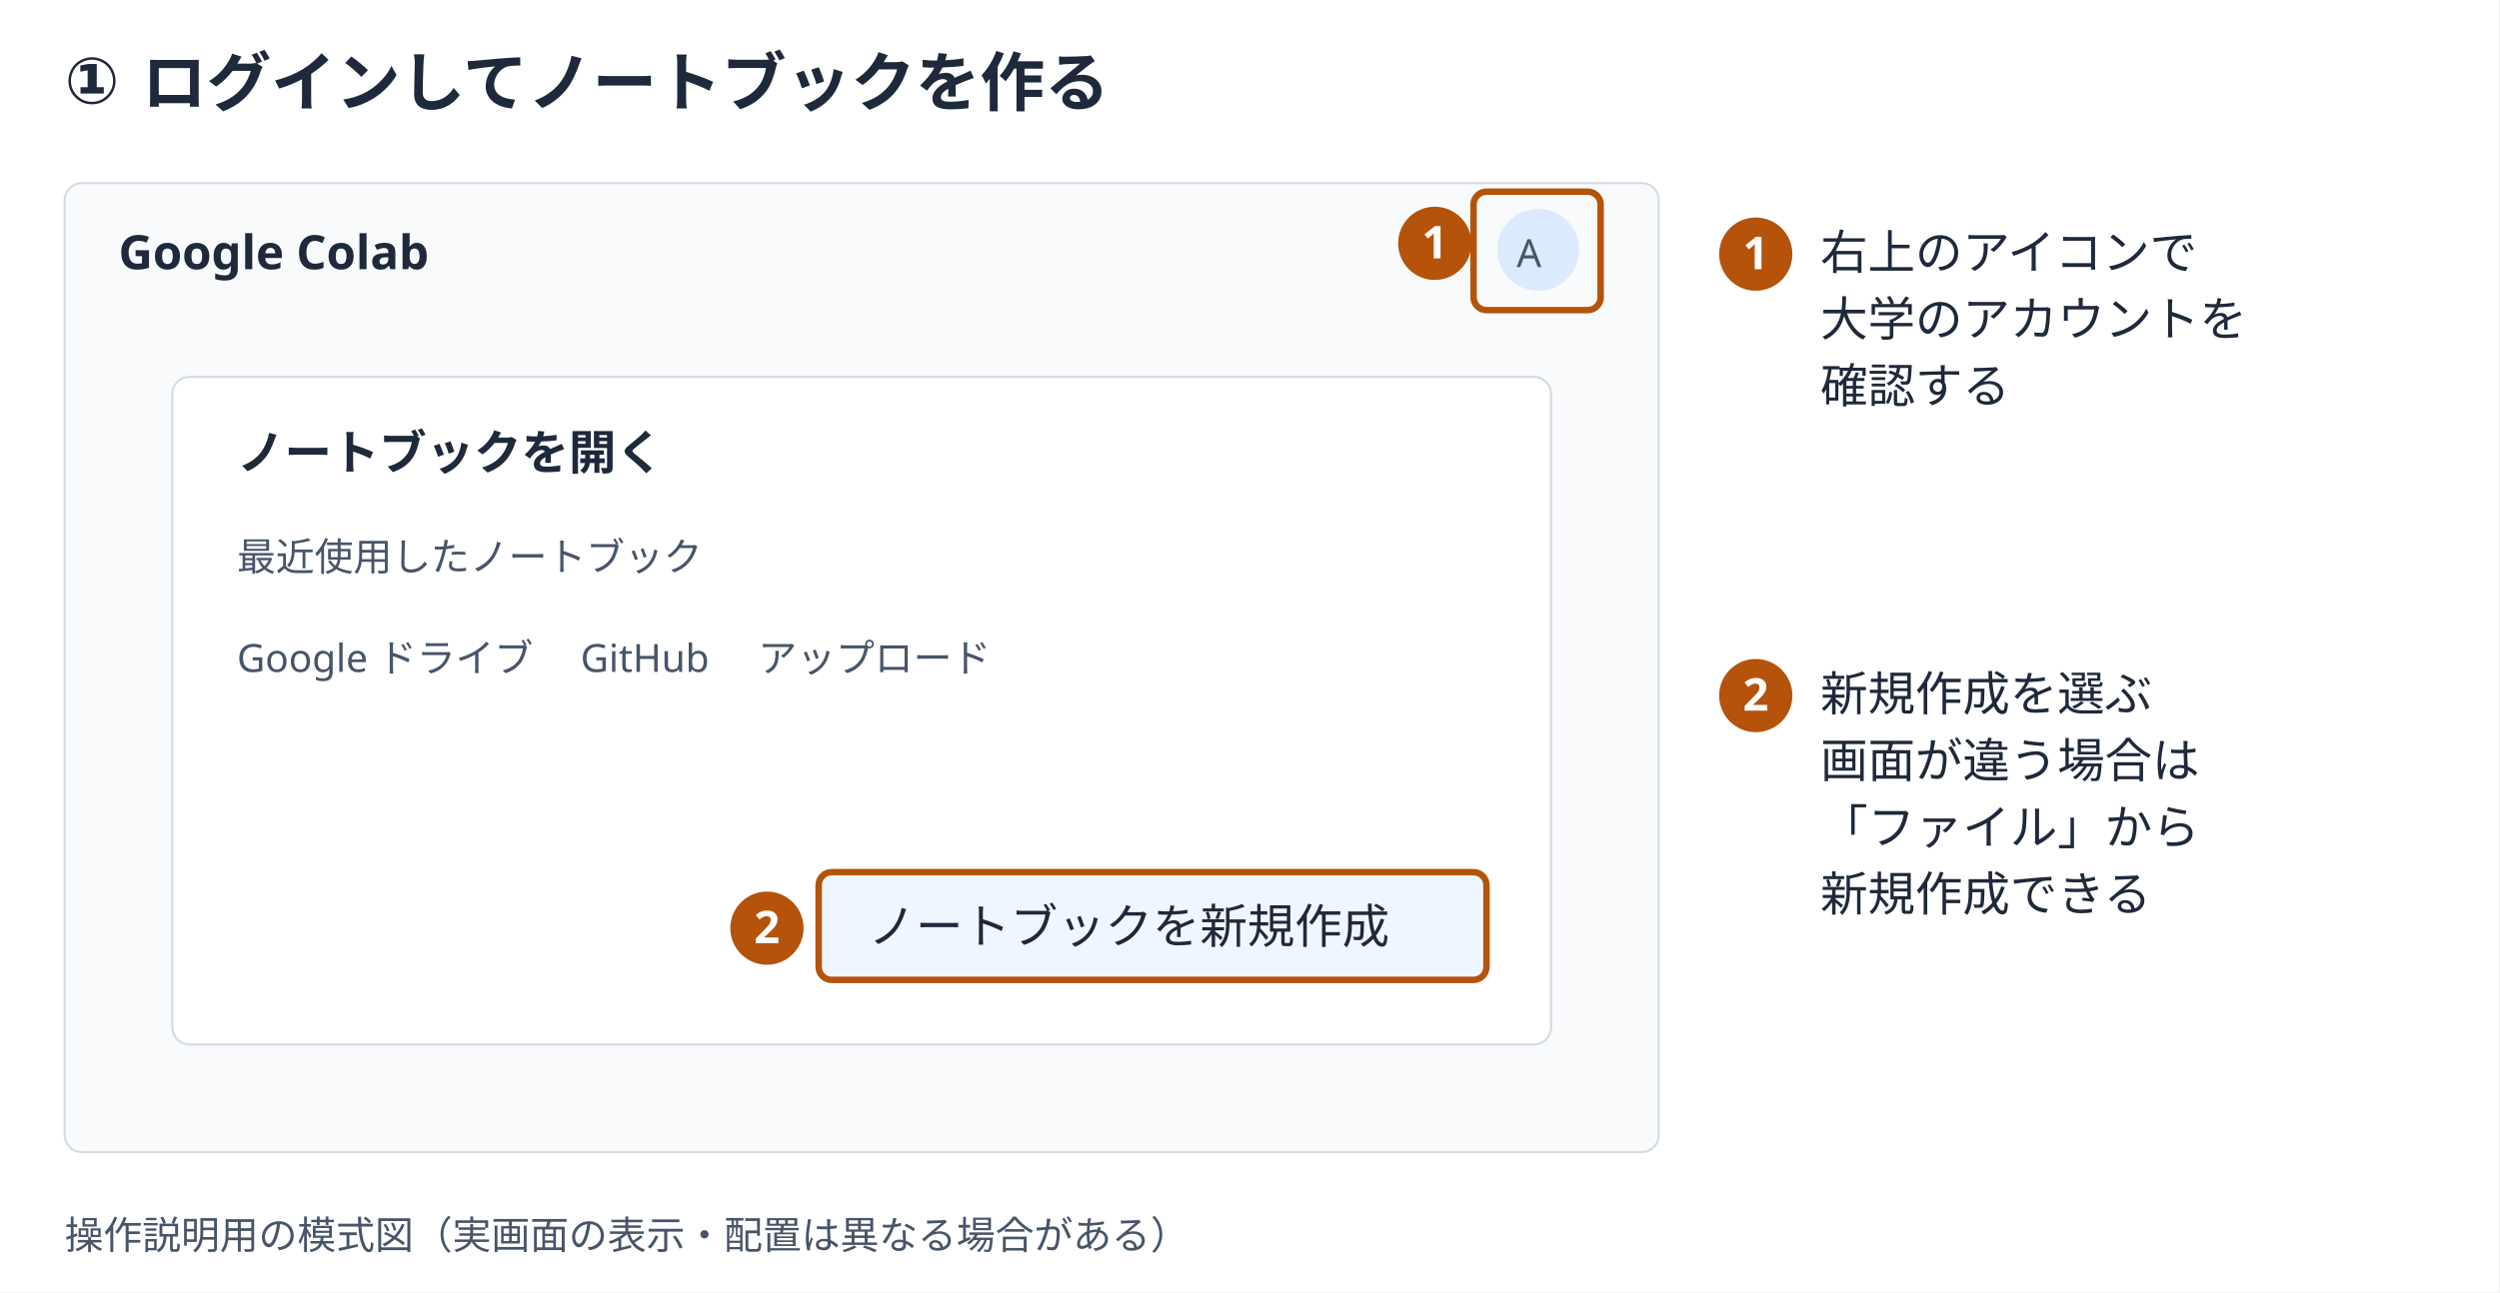
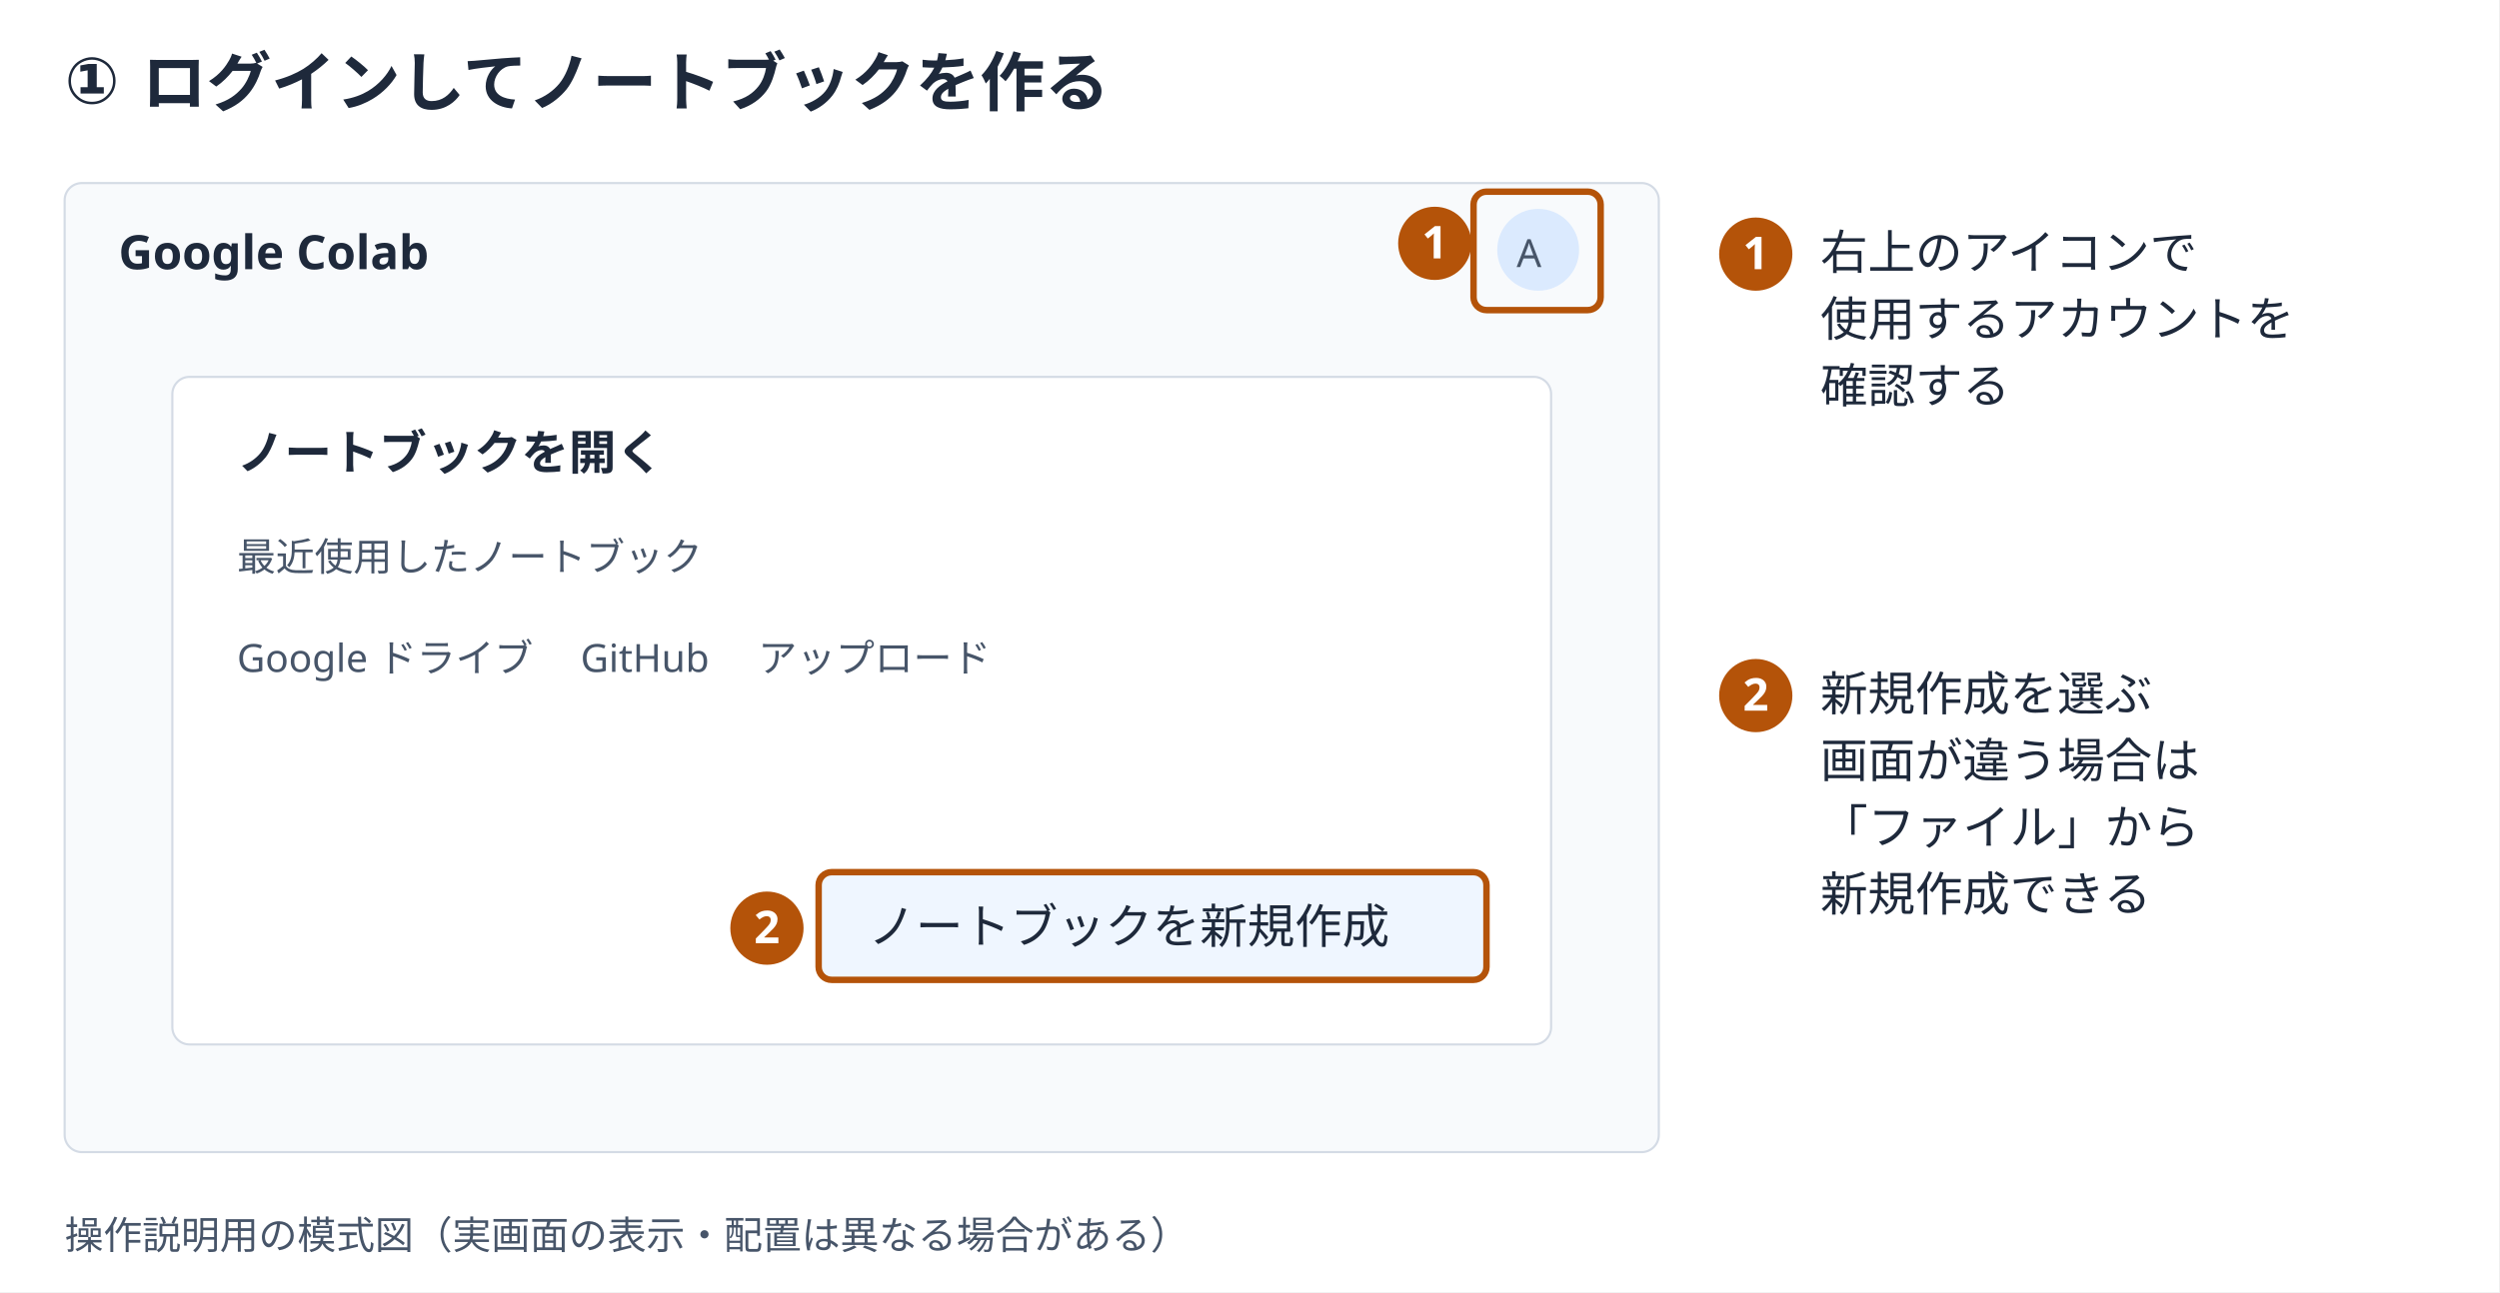
<svg xmlns="http://www.w3.org/2000/svg" width="1160" height="600" viewBox="0 0 1160 600" role="img" aria-labelledby="title desc">
  <defs>
    <marker id="arrow" viewBox="0 0 10 10" refX="9" refY="5" markerWidth="8" markerHeight="8" orient="auto">
      <path d="M 0 0 L 10 5 L 0 10 z" fill="#b45309" />
    </marker>
    <style>
      text { font-family: "Hiragino Sans", "Yu Gothic", "Noto Sans JP", sans-serif; font-size: 22px; fill: #1e293b; }
      .title { font-size: 30px; font-weight: 700; }
      .small { font-size: 18px; fill: #475569; }
      .code { font-family: Menlo, Consolas, monospace; font-size: 21px; }
      .number { font-size: 21px; font-weight: 700; fill: #fff; }
      .bold { font-weight: 700; }
    </style>
  </defs>
  <rect width="1160" height="600" fill="#fff" />
  <text x="30" y="48" class="title">① ログインしてノートブックを作る</text>
  <rect x="30" y="85" width="740" height="450" rx="8" fill="#f8fafc" stroke="#d4dbe5" />
  <text x="55" y="125" class="bold">Google Colab</text>
  <circle cx="714" cy="116" r="19" fill="#dbeafe" />
  <text x="704" y="124" class="small">A</text>
  <rect x="684" y="89" width="59" height="55" rx="6" fill="none" stroke="#b45309" stroke-width="3" />
  <circle cx="666" cy="113" r="17" fill="#b45309" />
  <text x="660" y="120" class="number">1</text>
  <rect x="80" y="175" width="640" height="310" rx="8" fill="#fff" stroke="#d4dbe5" />
  <text x="110" y="218" class="bold">ノートブックを開く</text>
  <text x="110" y="265" class="small">最近使用したノートブック</text>
  <text x="110" y="312" class="small">Google ドライブ　 GitHub　 アップロード</text>
  <rect x="380" y="405" width="310" height="50" rx="8" fill="#eff6ff" stroke="#93c5fd" />
  <text x="403" y="438" class="">ノートブックを新規作成</text>
  <rect x="380" y="405" width="310" height="50" rx="6" fill="none" stroke="#b45309" stroke-width="3" />
  <circle cx="356" cy="431" r="17" fill="#b45309" />
  <text x="350" y="438" class="number">2</text>
  <circle cx="815" cy="118" r="17" fill="#b45309" />
  <text x="809" y="125" class="number">1</text>
  <text x="845" y="125" class="">右上のアイコンで</text>
-   <text x="845" y="156" class="">大学のアカウントを</text>
+   <text x="845" y="156" class="">使用するアカウントを</text>
  <text x="845" y="187" class="">確認する</text>
  <circle cx="815" cy="323" r="17" fill="#b45309" />
  <text x="809" y="330" class="number">2</text>
  <text x="845" y="330" class="">新規作成を選ぶ</text>
  <text x="845" y="361" class="">画面が違う場合は</text>
  <text x="845" y="392" class="">「ファイル」から</text>
  <text x="845" y="423" class="">新規作成できる</text>
  <text x="30" y="580" class="small">操作説明用の模式図（実画面の表示・配置は異なる場合がある）</text>
</svg>
